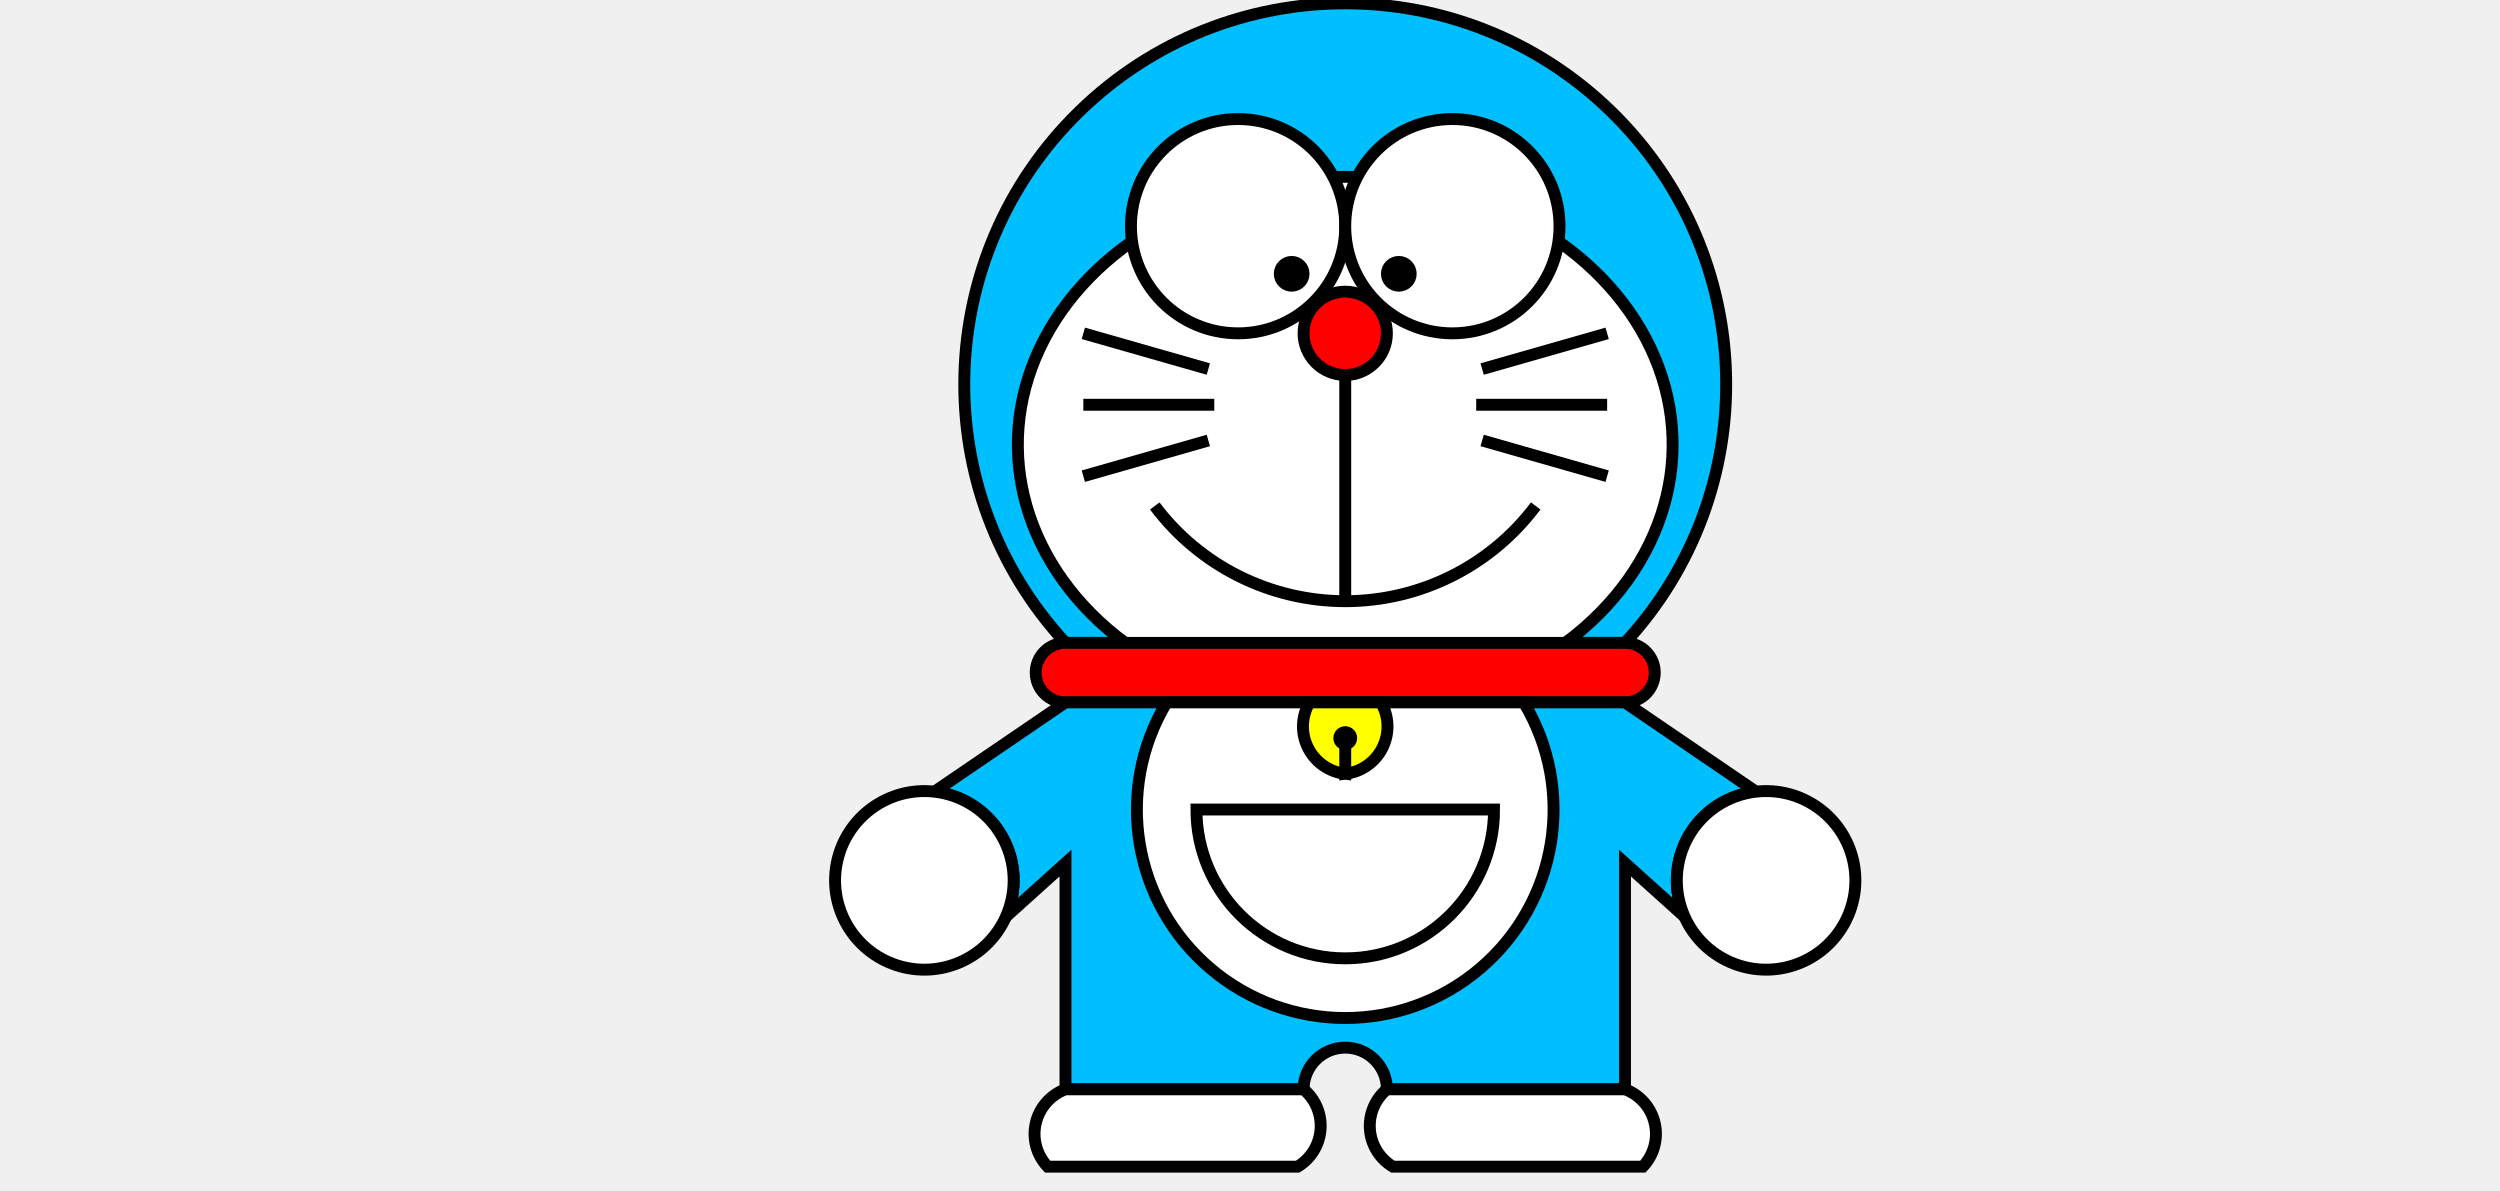
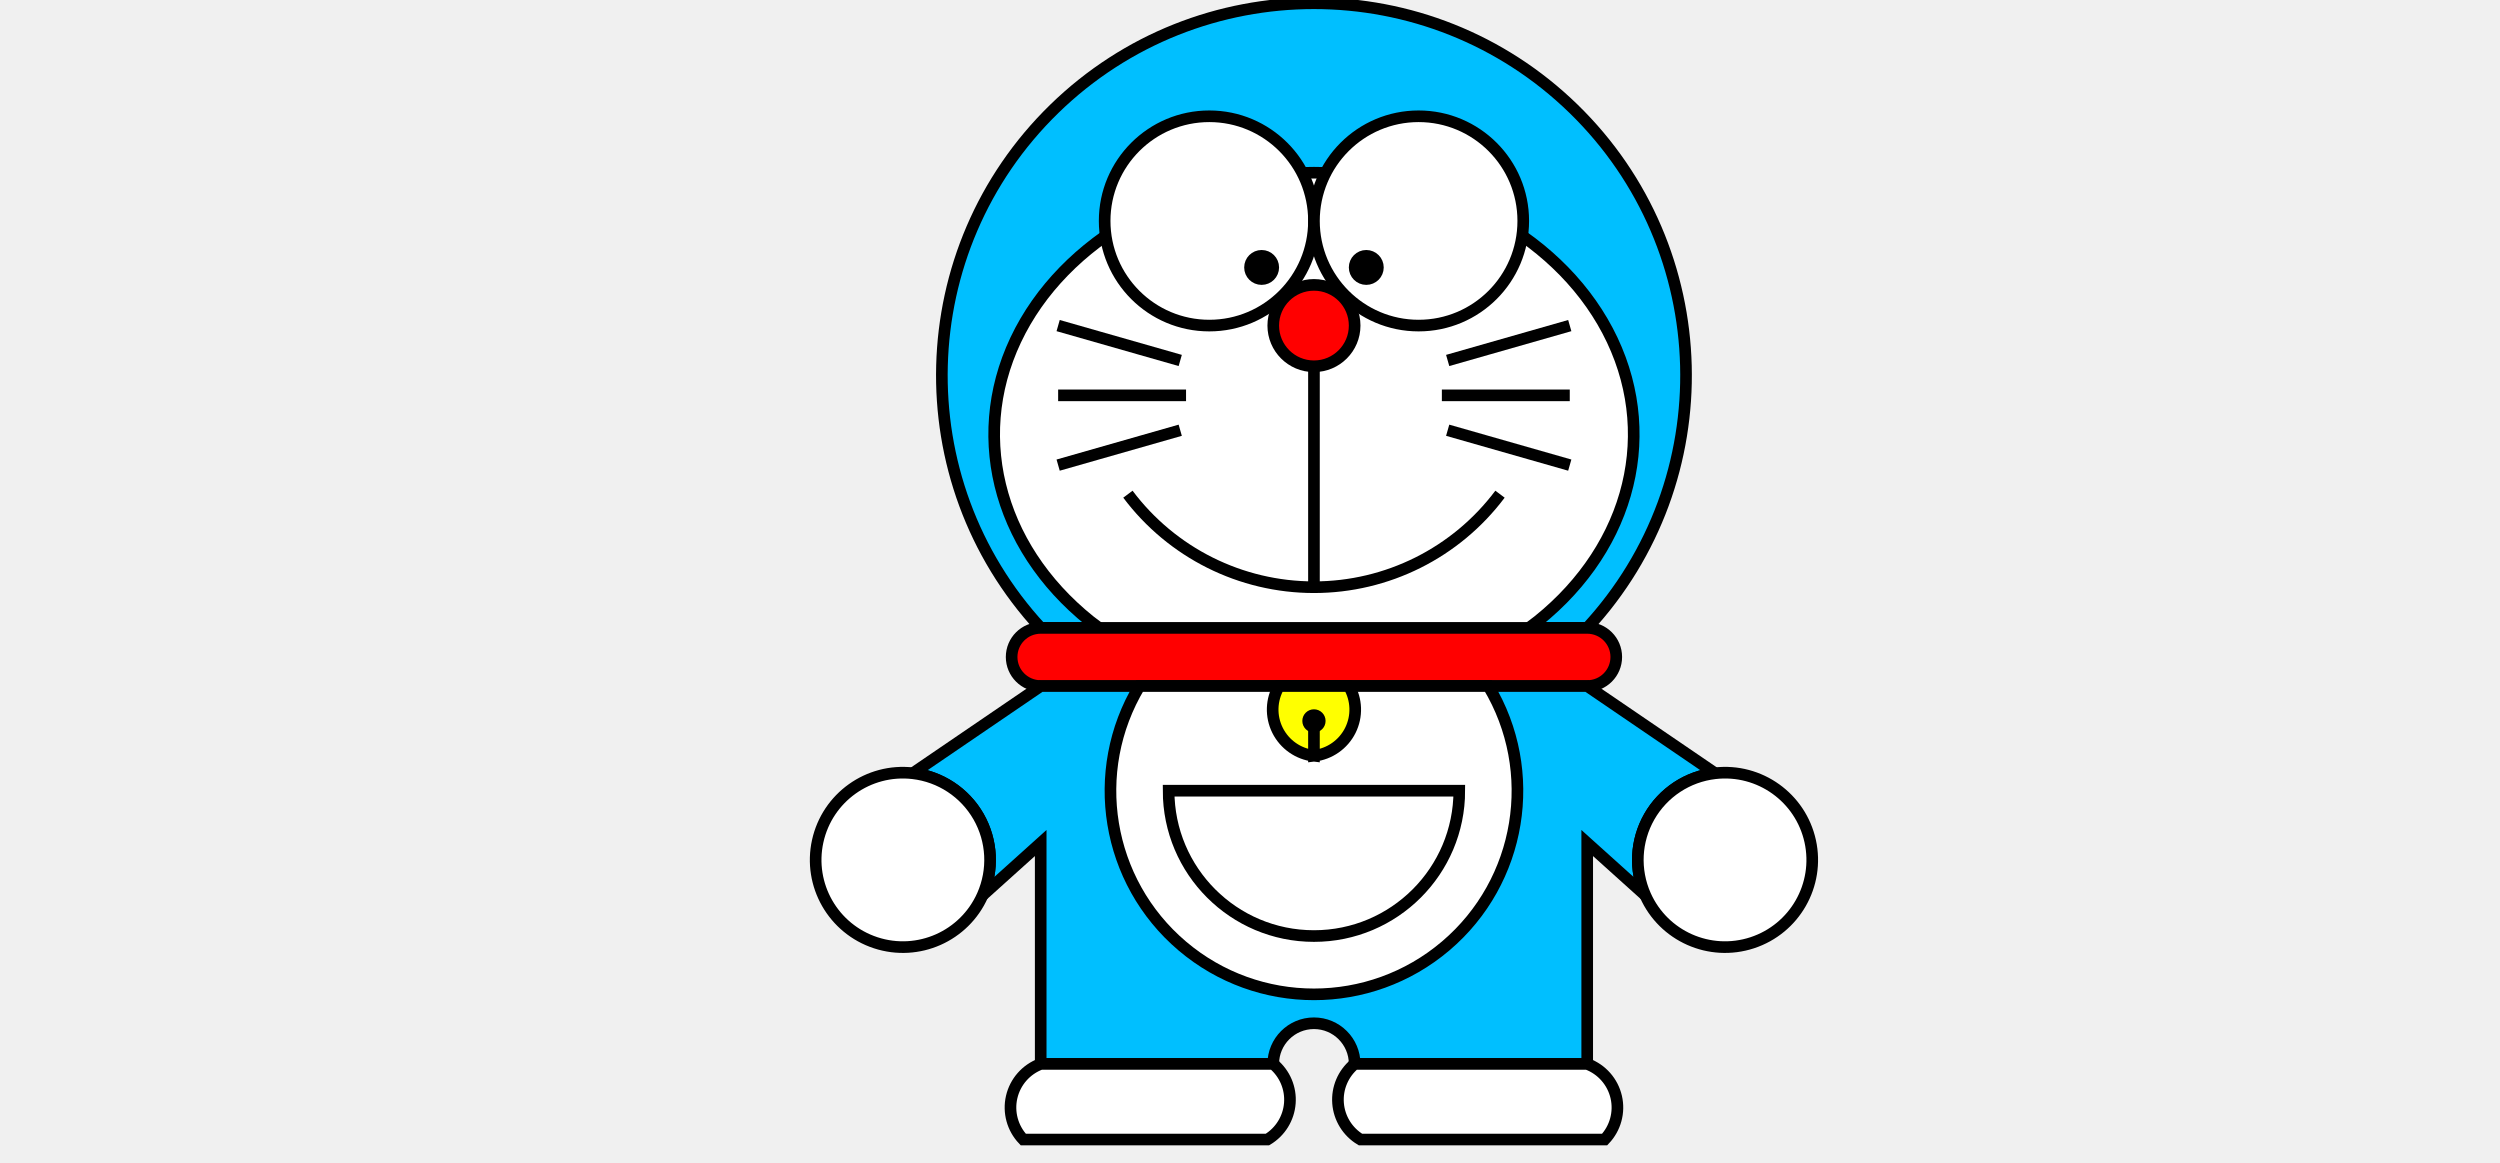
- <svg xmlns="http://www.w3.org/2000/svg" version="1.1" width="420" height="200">
+ <svg xmlns="http://www.w3.org/2000/svg" version="1.1" width="430" height="200">
  <g transform="translate(226,56)">
    <path id="face" d="M -37 52 A 55 45 0 1 1 37 52 Z" style="fill:white;stroke:none" />
    <path id="head" d="M -37 52 A 55 45 0 1 1 37 52                        L 47 52                        A 64 64 0 1 0 -47 52                        Z" style="fill:deepskyblue;stroke:black;stroke-width:2" />
    <circle id="nose" r="7" fill="red" stroke="black" stroke-width="2" />
    <ellipse id="lefteye" cx="-18" cy="-18" rx="18" ry="18" fill="white" stroke="black" stroke-width="2" />
    <circle id="lefteye_center" r="2" cx="-9" cy="-10" fill="black" stroke="black" stroke-width="2" />
    <ellipse id="righteye" cx="18" cy="-18" rx="18" ry="18" fill="white" stroke="black" stroke-width="2" />
    <circle id="righteye_center" r="2" cx="9" cy="-10" fill="black" stroke="black" stroke-width="2" />
    <line id="mouth_top_vert" x1="0" y1="7" x2="0" y2="45" stroke="black" stroke-width="2" />
    <path id="mouth" d="M -32,29 A 40 40 0 0 0 32 29" style="fill:none;stroke:black;stroke-width:2" />
    <path id="moustache_left_top" d="M -44 24 l 21 -6" style="stroke:black;stroke-width:2;fill:none" />
    <path id="moustache_left_mid" d="M -44 12 l 22 0" style="stroke:black;stroke-width:2;fill:none" />
    <path id="moustache_left_btm" d="M -44  0 l 21 6" style="stroke:black;stroke-width:2;fill:none" />
    <path id="moustache_right_top" d="M 44 24 l -21 -6" style="stroke:black;stroke-width:2;fill:none" />
    <path id="moustache_right_mid" d="M 44 12 l -22 0" style="stroke:black;stroke-width:2;fill:none" />
    <path id="moustache_right_btm" d="M 44  0 l -21 6" style="stroke:black;stroke-width:2;fill:none" />
    <path id="head_body_separator" d="M 47 52                                       A 2 2 0 1 1 47 62                                       L -47 62                                       A 2 2 0 0 1 -47 52                                       Z" style="fill:red;stroke:black;stroke-width:2" />
    <path id="body_outline" d="M -47 62 L -69 77 A 15 15 1 0 1 -57 98 L -47 89 L -47 127 L -7 127                                A 2 2 0 1 1 7 127 L 47 127 L 47 89 L 57 98 A 15 15 1 0 1 69 77 L 47 62 Z" style="fill:deepskyblue;stroke:black;stroke-width:2" />
    <path id="body_outline" d="M -30 62 A 35 35 1 1 0 30 62 Z" style="fill:white;stroke:black;stroke-width:2" />
    <path id="pocket" d="M -25 80 A 25 25 1 0 0 25 80 Z" style="fill:none;stroke:black;stroke-width:2" />
    <g id="ring">
      <path id="ring_outline" d="M -6 62 A 8 8 0 0 0 0 74 L 0 68 L 0 74 A 8 8 0 0 0 6 62 Z" style="fill:yellow;stroke:black;stroke-width:2;" />
      <circle id="ring_center" r="2" cx="0" cy="68" style="fill:black;stroke:none" />
    </g>
    <path id="left_hand" d="M -69 77 A 15 15 1 0 1 -57 98 A 15 15 1 1 1 -69 77" style="fill:white;stroke:black;stroke-width:2" />
    <path id="left_foot" d="M -8 140 A 8 8 0 0 0 -7 127 L -47 127 A 8 8 0 0 0 -50 140 Z" style="fill:white;stroke:black;stroke-width:2" />
    <path id="right_hand" d="M 69 77 A 15 15 1 0 0 57 98 A 15 15 1 1 0 69 77" style="fill:white;stroke:black;stroke-width:2" />
    <path id="right_foot" d="M 8 140 A 8 8 0 0 1 7 127 L 47 127 A 8 8 0 0 1 50 140 Z" style="fill:white;stroke:black;stroke-width:2" />
  </g>
</svg>
